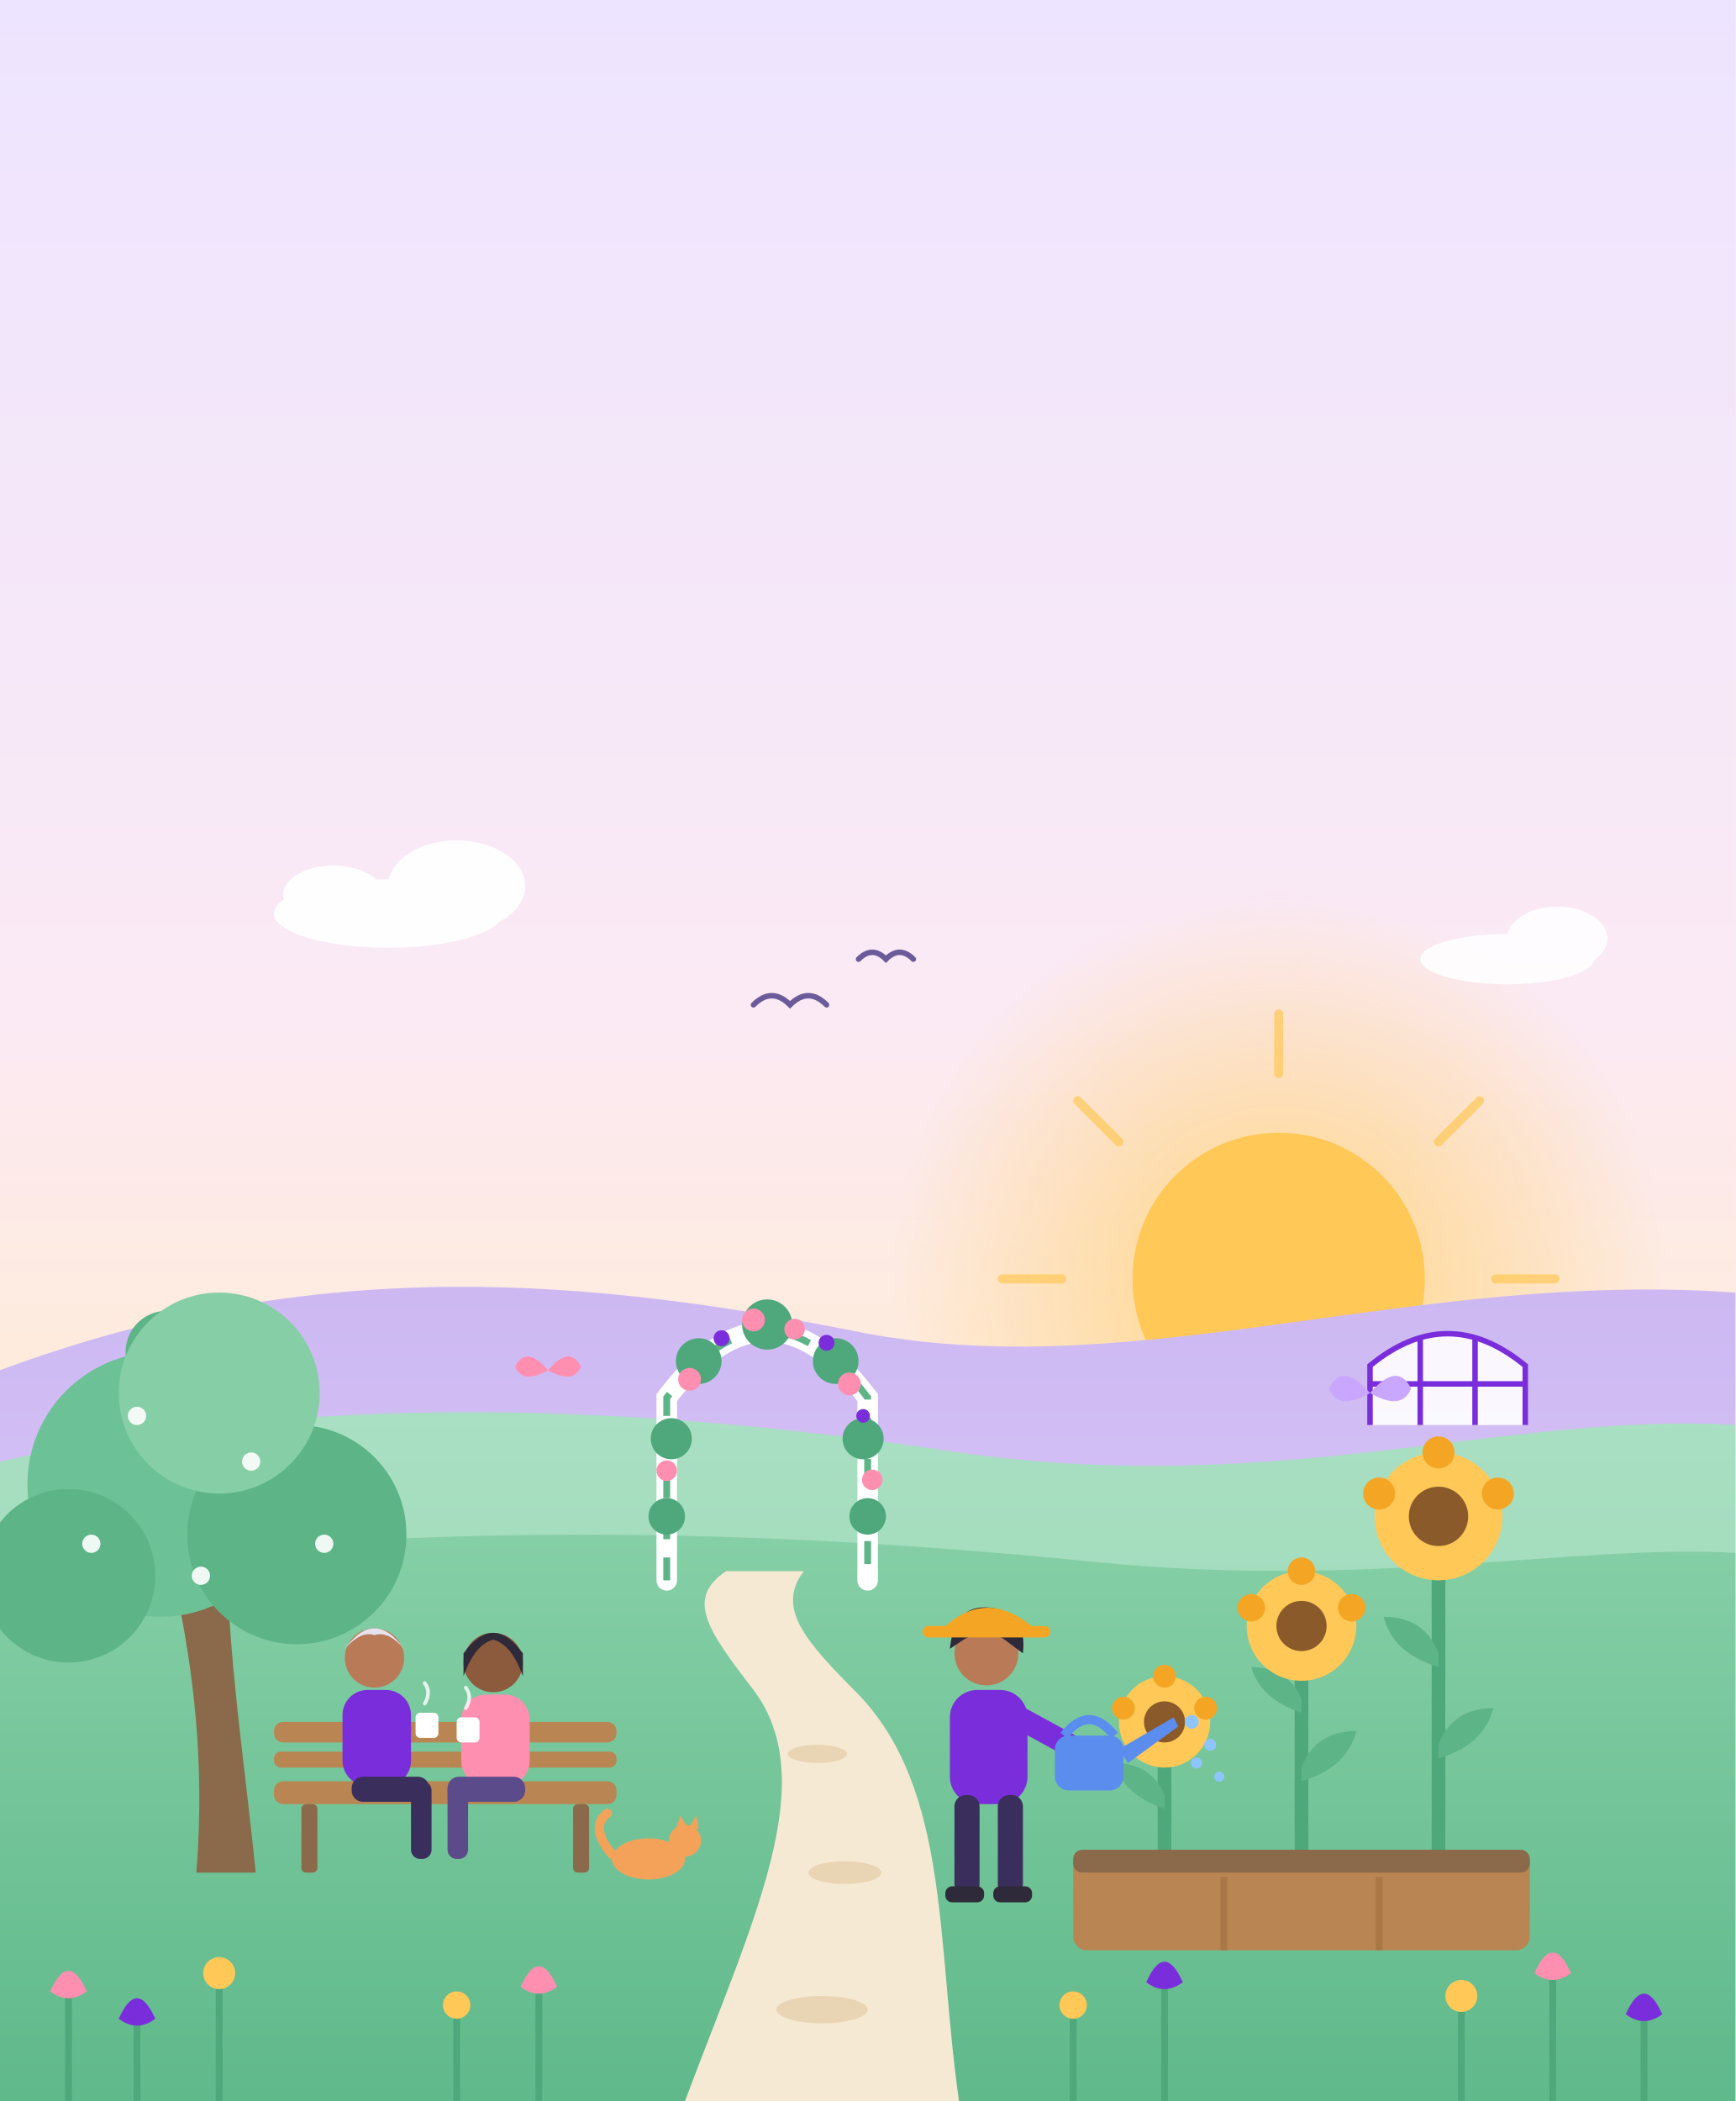
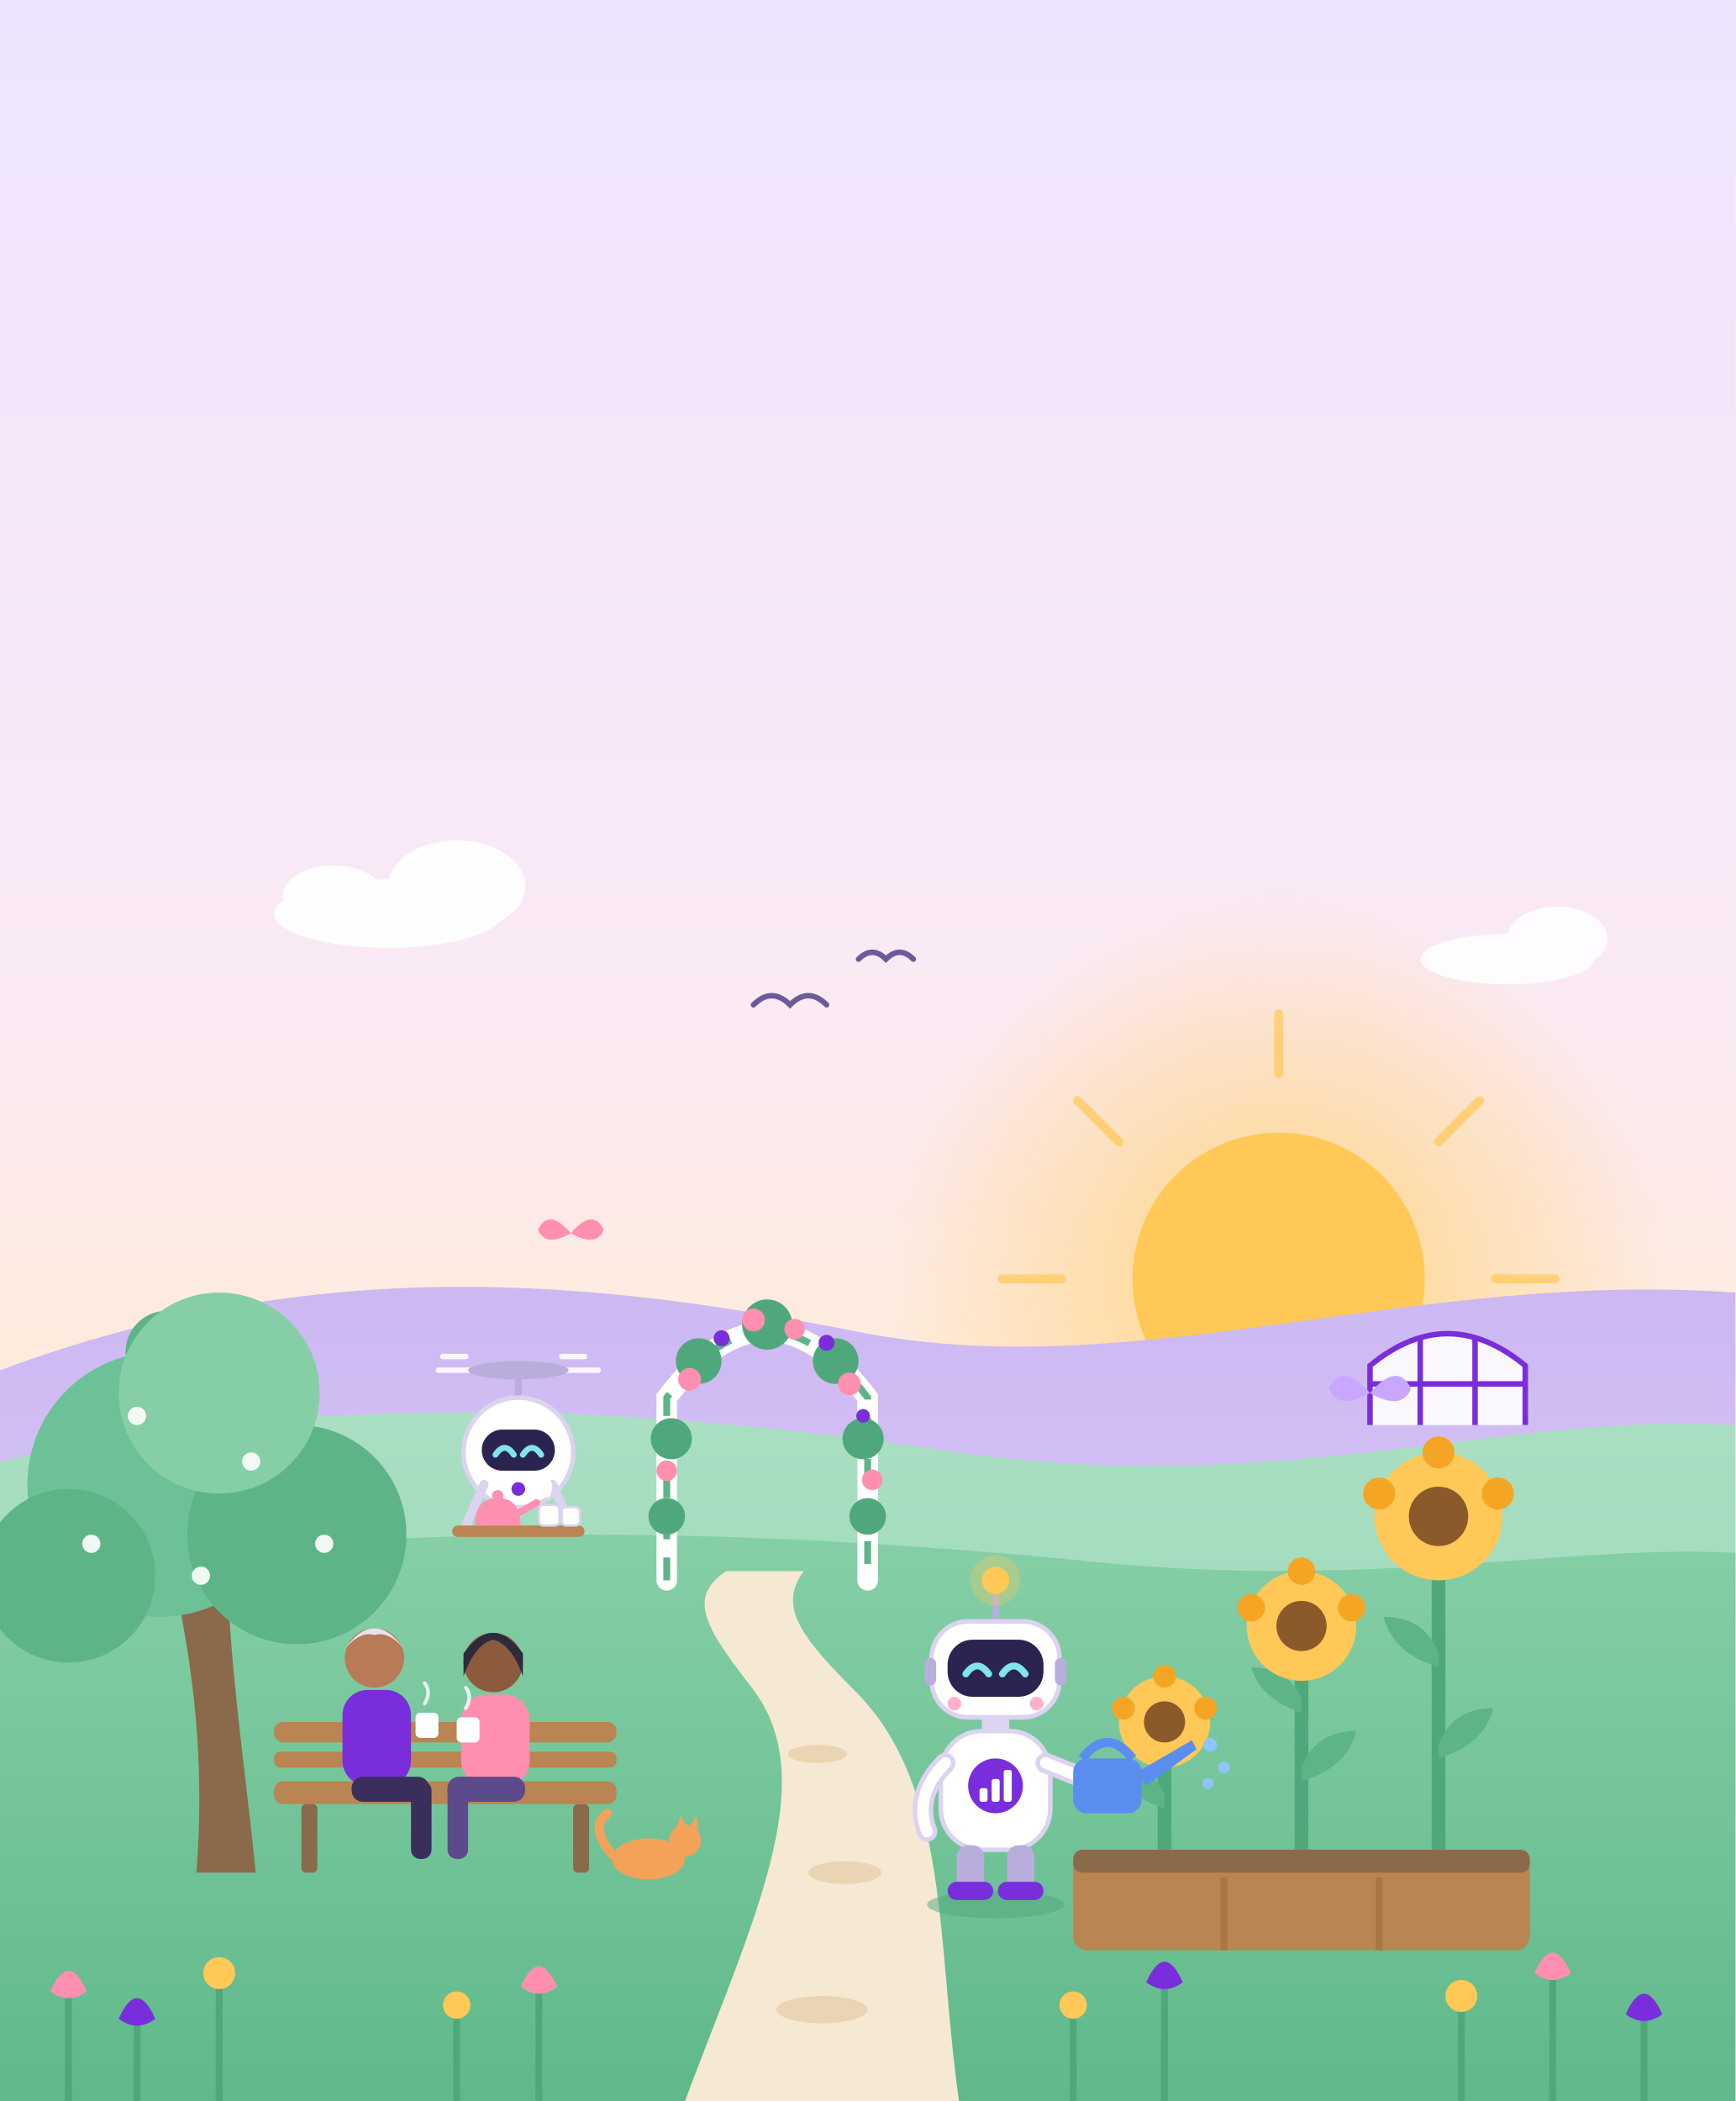
- <svg xmlns="http://www.w3.org/2000/svg" viewBox="0 0 760 920" preserveAspectRatio="xMidYMax slice" role="img" aria-label="A garden at sunrise: a gardener waters three sunflowers growing taller, while a couple share tea on a bench under a rose arch">
+ <svg xmlns="http://www.w3.org/2000/svg" viewBox="0 0 760 920" preserveAspectRatio="xMidYMax slice" role="img" aria-label="A garden at sunrise: a friendly robot waters three sunflowers growing taller and a small flying robot brings tea to a couple relaxing on a bench under a rose arch">
  <defs>
    <linearGradient id="sky" x1="0" y1="0" x2="0" y2="1">
      <stop offset="0" stop-color="#EDE4FF" />
      <stop offset="0.48" stop-color="#FBEAF4" />
      <stop offset="0.68" stop-color="#FFEBD8" />
      <stop offset="1" stop-color="#FFF4E3" />
    </linearGradient>
    <radialGradient id="glow" cx="0.5" cy="0.5" r="0.5">
      <stop offset="0" stop-color="#FFD27A" stop-opacity="0.9" />
      <stop offset="1" stop-color="#FFD27A" stop-opacity="0" />
    </radialGradient>
    <linearGradient id="hillFar" x1="0" y1="0" x2="0" y2="1">
      <stop offset="0" stop-color="#CDB8F2" />
      <stop offset="1" stop-color="#E3D6FA" />
    </linearGradient>
    <linearGradient id="hillMid" x1="0" y1="0" x2="0" y2="1">
      <stop offset="0" stop-color="#A9DFC2" />
      <stop offset="1" stop-color="#93D4B2" />
    </linearGradient>
    <linearGradient id="lawn" x1="0" y1="0" x2="0" y2="1">
      <stop offset="0" stop-color="#86CFA6" />
      <stop offset="1" stop-color="#5FB98A" />
    </linearGradient>
  </defs>
  <rect width="760" height="920" fill="url(#sky)" />
  <circle cx="560" cy="560" r="170" fill="url(#glow)" />
  <circle cx="560" cy="560" r="64" fill="#FFC857" />
  <g stroke="#FFC857" stroke-width="4" stroke-linecap="round" opacity="0.7">
    <path d="M560 470 v-26" />
    <path d="M490 500 l-18 -18" />
    <path d="M630 500 l18 -18" />
    <path d="M465 560 h-26" />
    <path d="M655 560 h26" />
  </g>
  <g fill="#FFFFFF">
    <g opacity="0.95">
      <ellipse cx="170" cy="400" rx="50" ry="15" />
      <ellipse cx="200" cy="388" rx="30" ry="20" />
      <ellipse cx="146" cy="392" rx="22" ry="13" />
    </g>
    <g opacity="0.85">
      <ellipse cx="660" cy="420" rx="38" ry="11" />
      <ellipse cx="682" cy="411" rx="22" ry="14" />
    </g>
  </g>
  <g fill="none" stroke="#6B5B9A" stroke-width="2.4" stroke-linecap="round">
    <path d="M330 440 q8 -8 16 0 q8 -8 16 0" />
    <path d="M376 420 q6 -6 12 0 q6 -6 12 0" />
  </g>
  <path d="M0 600 C 140 548 260 560 380 584 C 500 606 620 556 760 566 L760 920 L0 920 Z" fill="url(#hillFar)" />
  <path d="M0 640 C 150 606 300 618 420 636 C 560 656 660 618 760 624 L760 920 L0 920 Z" fill="url(#hillMid)" />
  <g transform="translate(600 584)">
    <path d="M0 40 V14 Q34 -14 68 14 V40 Z" fill="#FFFFFF" opacity="0.9" />
    <path d="M0 40 V14 Q34 -14 68 14 V40 M22 40 V2 M46 40 V2 M0 22 H68" fill="none" stroke="#7A2EDB" stroke-width="2.4" />
  </g>
  <g>
    <rect x="70" y="600" width="6" height="22" fill="#8A6A4A" />
    <circle cx="73" cy="592" r="18" fill="#5DB487" />
  </g>
  <path d="M0 690 C 180 664 340 670 480 684 C 600 696 690 676 760 680 L760 920 L0 920 Z" fill="url(#lawn)" />
  <path d="M300 920 C 330 840 360 780 330 740 C 310 714 300 700 318 688 L 352 688 C 340 704 352 718 376 742 C 416 784 410 850 420 920 Z" fill="#F6E9D3" />
  <g fill="#E9D5B4">
    <ellipse cx="360" cy="880" rx="20" ry="6" />
    <ellipse cx="370" cy="820" rx="16" ry="5" />
    <ellipse cx="358" cy="768" rx="13" ry="4" />
  </g>
  <g transform="translate(286 560)">
    <path d="M6 132 V52 Q50 -6 94 52 V132" fill="none" stroke="#FFFFFF" stroke-width="9" stroke-linecap="round" />
    <path d="M6 132 V52 Q50 -6 94 52 V132" fill="none" stroke="#5DB487" stroke-width="3" stroke-dasharray="10 8" />
    <g fill="#4FA87B">
      <circle cx="8" cy="70" r="9" />
      <circle cx="20" cy="36" r="10" />
      <circle cx="50" cy="20" r="11" />
      <circle cx="80" cy="36" r="10" />
      <circle cx="92" cy="70" r="9" />
      <circle cx="6" cy="104" r="8" />
      <circle cx="94" cy="104" r="8" />
    </g>
    <g fill="#FF8FB1">
      <circle cx="16" cy="44" r="5" />
      <circle cx="44" cy="18" r="5" />
      <circle cx="62" cy="22" r="4.5" />
      <circle cx="86" cy="46" r="5" />
      <circle cx="6" cy="84" r="4.5" />
      <circle cx="96" cy="88" r="4.5" />
    </g>
    <g fill="#7A2EDB">
      <circle cx="30" cy="26" r="3.5" />
      <circle cx="76" cy="28" r="3.5" />
      <circle cx="92" cy="60" r="3" />
    </g>
  </g>
  <g>
    <path d="M86 820 C 90 770 84 730 78 700 L 100 700 C 102 740 108 780 112 820 Z" fill="#8A6A4A" />
    <circle cx="70" cy="650" r="58" fill="#6DC196" />
    <circle cx="130" cy="672" r="48" fill="#5DB487" />
    <circle cx="96" cy="610" r="44" fill="#86CFA6" />
    <circle cx="30" cy="690" r="38" fill="#5DB487" />
    <g fill="#FFFFFF" opacity="0.9">
      <circle cx="60" cy="620" r="4" />
      <circle cx="110" cy="640" r="4" />
      <circle cx="142" cy="676" r="4" />
      <circle cx="40" cy="676" r="4" />
      <circle cx="88" cy="690" r="4" />
    </g>
  </g>
  <g transform="translate(120 740)">
    <rect x="0" y="40" width="150" height="10" rx="4" fill="#B98552" />
    <rect x="0" y="14" width="150" height="9" rx="4" fill="#B98552" />
    <rect x="0" y="27" width="150" height="7" rx="3" fill="#B98552" />
    <rect x="12" y="50" width="7" height="30" rx="2" fill="#8A6A4A" />
    <rect x="131" y="50" width="7" height="30" rx="2" fill="#8A6A4A" />
    <circle cx="44" cy="-14" r="13" fill="#B97A57" />
    <path d="M31 -18 Q44 -36 57 -18 Q50 -26 44 -24 Q38 -26 31 -18 Z" fill="#E7E2EE" />
    <rect x="30" y="0" width="30" height="42" rx="11" fill="#7A2EDB" />
    <rect x="34" y="38" width="34" height="11" rx="5" fill="#3A2F5C" />
    <rect x="60" y="40" width="9" height="34" rx="4" fill="#3A2F5C" />
    <circle cx="96" cy="-12" r="13" fill="#8C5A3C" />
    <path d="M83 -16 Q96 -34 109 -16 L109 -6 Q104 -20 96 -22 Q88 -20 83 -6 Z" fill="#2F2A3A" />
    <rect x="82" y="2" width="30" height="40" rx="11" fill="#FF8FB1" />
    <rect x="76" y="38" width="34" height="11" rx="5" fill="#5B4B8A" />
    <rect x="76" y="40" width="9" height="34" rx="4" fill="#5B4B8A" />
    <rect x="62" y="10" width="10" height="11" rx="2" fill="#FFFFFF" />
    <rect x="80" y="12" width="10" height="11" rx="2" fill="#FFFFFF" />
    <path d="M66 6 q3 -5 0 -9 M84 8 q3 -5 0 -9" fill="none" stroke="#FFFFFF" stroke-width="1.6" stroke-linecap="round" opacity="0.8" />
    <g transform="translate(150 64)">
      <ellipse cx="14" cy="10" rx="16" ry="9" fill="#F4A259" />
      <circle cx="30" cy="2" r="7" fill="#F4A259" />
      <path d="M26 -3 l2 -6 l3 5 M32 -4 l3 -5 l1 6" fill="#F4A259" />
      <path d="M-2 8 q-10 -12 -2 -18" fill="none" stroke="#F4A259" stroke-width="4" stroke-linecap="round" />
    </g>
  </g>
  <g transform="translate(470 650)">
    <path d="M40 170 V112" stroke="#4FA87B" stroke-width="6" stroke-linecap="round" />
    <path d="M100 170 V72" stroke="#4FA87B" stroke-width="6" stroke-linecap="round" />
    <path d="M160 170 V26" stroke="#4FA87B" stroke-width="6" stroke-linecap="round" />
    <g fill="#5DB487">
      <path d="M40 142 q-18 -6 -22 -20 q16 0 22 14 Z" />
      <path d="M100 130 q20 -6 24 -22 q-18 0 -24 16 Z" />
      <path d="M100 100 q-18 -6 -22 -20 q16 0 22 14 Z" />
      <path d="M160 120 q20 -6 24 -22 q-18 0 -24 16 Z" />
      <path d="M160 80 q-20 -6 -24 -22 q18 0 24 16 Z" />
    </g>
    <g>
      <circle cx="40" cy="104" r="20" fill="#FFC857" />
      <circle cx="40" cy="104" r="9" fill="#8A5A2B" />
    </g>
    <g>
      <circle cx="100" cy="62" r="24" fill="#FFC857" />
      <circle cx="100" cy="62" r="11" fill="#8A5A2B" />
    </g>
    <g>
      <circle cx="160" cy="14" r="28" fill="#FFC857" />
      <circle cx="160" cy="14" r="13" fill="#8A5A2B" />
    </g>
    <g fill="#F5A524">
      <circle cx="40" cy="84" r="5" />
      <circle cx="58" cy="98" r="5" />
      <circle cx="22" cy="98" r="5" />
      <circle cx="100" cy="38" r="6" />
      <circle cx="122" cy="54" r="6" />
      <circle cx="78" cy="54" r="6" />
      <circle cx="160" cy="-14" r="7" />
      <circle cx="186" cy="4" r="7" />
      <circle cx="134" cy="4" r="7" />
    </g>
    <rect x="0" y="160" width="200" height="44" rx="6" fill="#B98552" />
    <rect x="0" y="160" width="200" height="10" rx="4" fill="#8A6A4A" />
    <path d="M66 172 V204 M134 172 V204" stroke="#A97645" stroke-width="3" />
  </g>
-   <g transform="translate(410 724)">
-     <circle cx="22" cy="0" r="14" fill="#B97A57" />
-     <path d="M6 -2 Q8 -22 24 -20 Q40 -18 38 0 L 30 -6 Q22 -12 12 -6 Z" fill="#2F2A3A" />
-     <path d="M2 -10 Q22 -30 44 -10 Z" fill="#F5A524" />
-     <rect x="-6" y="-12" width="56" height="5" rx="2.5" fill="#F5A524" />
-     <rect x="6" y="16" width="34" height="50" rx="12" fill="#7A2EDB" />
-     <rect x="8" y="62" width="11" height="44" rx="5" fill="#3A2F5C" />
-     <rect x="27" y="62" width="11" height="44" rx="5" fill="#3A2F5C" />
-     <rect x="4" y="102" width="17" height="7" rx="3" fill="#2F2A3A" />
-     <rect x="25" y="102" width="17" height="7" rx="3" fill="#2F2A3A" />
-     <path d="M36 28 L58 40" stroke="#7A2EDB" stroke-width="10" stroke-linecap="round" />
-     <g transform="translate(52 30)">
+   <g transform="translate(408 716)">
+     <ellipse cx="28" cy="118" rx="30" ry="6" fill="#4FA87B" opacity="0.5" />
+     <path d="M28 -4 V-20" stroke="#B9AEDB" stroke-width="3" stroke-linecap="round" />
+     <circle cx="28" cy="-24" r="6" fill="#FFC857" />
+     <circle cx="28" cy="-24" r="11" fill="#FFC857" opacity="0.3" />
+     <rect x="0" y="-6" width="56" height="42" rx="16" fill="#FFFFFF" stroke="#DCD3F0" stroke-width="2" />
+     <rect x="7" y="2" width="42" height="25" rx="11" fill="#2B2350" />
+     <path d="M15 17 q5 -7 10 0 M31 17 q5 -7 10 0" fill="none" stroke="#7FE3F0" stroke-width="3" stroke-linecap="round" />
+     <circle cx="10" cy="30" r="3" fill="#FF8FB1" opacity="0.7" />
+     <circle cx="46" cy="30" r="3" fill="#FF8FB1" opacity="0.7" />
+     <rect x="-3" y="10" width="5" height="12" rx="2.5" fill="#B9AEDB" />
+     <rect x="54" y="10" width="5" height="12" rx="2.5" fill="#B9AEDB" />
+     <rect x="22" y="36" width="12" height="6" fill="#DCD3F0" />
+     <rect x="4" y="42" width="48" height="52" rx="18" fill="#FFFFFF" stroke="#DCD3F0" stroke-width="2" />
+     <circle cx="28" cy="66" r="12" fill="#7A2EDB" />
+     <g fill="#FFFFFF">
+       <rect x="21" y="67" width="3.5" height="6" rx="1" />
+       <rect x="26.3" y="63" width="3.5" height="10" rx="1" />
+       <rect x="31.6" y="59" width="3.5" height="14" rx="1" />
+     </g>
+     <path d="M6 56 Q-8 70 -2 86" fill="none" stroke="#DCD3F0" stroke-width="9" stroke-linecap="round" />
+     <path d="M6 56 Q-8 70 -2 86" fill="none" stroke="#FFFFFF" stroke-width="5" stroke-linecap="round" />
+     <path d="M50 56 L70 64" stroke="#DCD3F0" stroke-width="9" stroke-linecap="round" />
+     <path d="M50 56 L70 64" stroke="#FFFFFF" stroke-width="5" stroke-linecap="round" />
+     <rect x="11" y="92" width="12" height="20" rx="5" fill="#B9AEDB" />
+     <rect x="33" y="92" width="12" height="20" rx="5" fill="#B9AEDB" />
+     <rect x="7" y="108" width="20" height="8" rx="4" fill="#7A2EDB" />
+     <rect x="29" y="108" width="20" height="8" rx="4" fill="#7A2EDB" />
+     <g transform="translate(62 48)">
      <rect x="0" y="6" width="30" height="24" rx="6" fill="#5B8DEF" />
      <path d="M28 12 L52 -2 L54 2 L32 18 Z" fill="#5B8DEF" />
      <path d="M4 6 Q15 -8 26 6" fill="none" stroke="#5B8DEF" stroke-width="4" />
    </g>
    <g fill="#8EC5FF">
-       <circle cx="112" cy="30" r="3" />
-       <circle cx="120" cy="40" r="2.6" />
-       <circle cx="114" cy="48" r="2.4" />
-       <circle cx="124" cy="54" r="2.2" />
-     </g>
+       <circle cx="122" cy="48" r="3" />
+       <circle cx="128" cy="58" r="2.6" />
+       <circle cx="121" cy="65" r="2.4" />
+     </g>
+   </g>
+   <g transform="translate(210 640)">
+     <path d="M-4 -40 h-14 M-6 -46 h-10 M38 -40 h14 M36 -46 h10" stroke="#FFFFFF" stroke-width="2.4" stroke-linecap="round" opacity="0.9" />
+     <ellipse cx="17" cy="-40" rx="22" ry="4" fill="#B9AEDB" />
+     <path d="M17 -40 V-26" stroke="#B9AEDB" stroke-width="3" />
+     <circle cx="17" cy="-4" r="24" fill="#FFFFFF" stroke="#DCD3F0" stroke-width="2" />
+     <rect x="1" y="-14" width="32" height="18" rx="9" fill="#2B2350" />
+     <path d="M7 -3 q4 -6 8 0 M19 -3 q4 -6 8 0" fill="none" stroke="#7FE3F0" stroke-width="2.6" stroke-linecap="round" />
+     <circle cx="17" cy="12" r="3" fill="#7A2EDB" />
+     <path d="M2 10 L-6 28 M32 10 L40 28" stroke="#DCD3F0" stroke-width="4" stroke-linecap="round" />
+     <rect x="-12" y="28" width="58" height="5" rx="2.5" fill="#B98552" />
+     <g transform="translate(-2 12)">
+       <path d="M0 16 Q0 4 10 4 Q20 4 20 16 Z" fill="#FF8FB1" />
+       <path d="M20 10 L27 6" stroke="#FF8FB1" stroke-width="3" stroke-linecap="round" />
+       <circle cx="10" cy="3" r="2.5" fill="#FF8FB1" />
+     </g>
+     <rect x="26" y="19" width="9" height="9" rx="2" fill="#FFFFFF" stroke="#DCD3F0" />
+     <rect x="36" y="20" width="8" height="8" rx="2" fill="#FFFFFF" stroke="#DCD3F0" />
+     <path d="M30 15 q2 -4 0 -7" fill="none" stroke="#FFFFFF" stroke-width="1.6" stroke-linecap="round" />
  </g>
  <g transform="translate(600 610)">
    <path d="M0 0 q-12 -14 -18 -2 q4 10 18 2 q12 -14 18 -2 q-4 10 -18 2" fill="#C9A7FF" />
  </g>
-   <g transform="translate(240 600) scale(0.8)">
+   <g transform="translate(250 540) scale(0.8)">
    <path d="M0 0 q-12 -14 -18 -2 q4 10 18 2 q12 -14 18 -2 q-4 10 -18 2" fill="#FF8FB1" />
  </g>
  <g>
    <g stroke="#4FA87B" stroke-width="3" stroke-linecap="round">
      <path d="M30 920 V872" />
      <path d="M60 920 V884" />
      <path d="M96 920 V866" />
      <path d="M200 920 V880" />
      <path d="M236 920 V870" />
      <path d="M470 920 V880" />
      <path d="M510 920 V868" />
      <path d="M640 920 V876" />
      <path d="M680 920 V864" />
      <path d="M720 920 V882" />
    </g>
    <g fill="#FF8FB1">
      <path d="M22 872 q8 -18 16 0 q-8 6 -16 0" />
      <path d="M228 870 q8 -18 16 0 q-8 6 -16 0" />
      <path d="M672 864 q8 -18 16 0 q-8 6 -16 0" />
    </g>
    <g fill="#7A2EDB">
      <path d="M52 884 q8 -18 16 0 q-8 6 -16 0" />
      <path d="M502 868 q8 -18 16 0 q-8 6 -16 0" />
      <path d="M712 882 q8 -18 16 0 q-8 6 -16 0" />
    </g>
    <g fill="#FFC857">
      <circle cx="96" cy="864" r="7" />
      <circle cx="200" cy="878" r="6" />
      <circle cx="470" cy="878" r="6" />
      <circle cx="640" cy="874" r="7" />
    </g>
  </g>
</svg>
